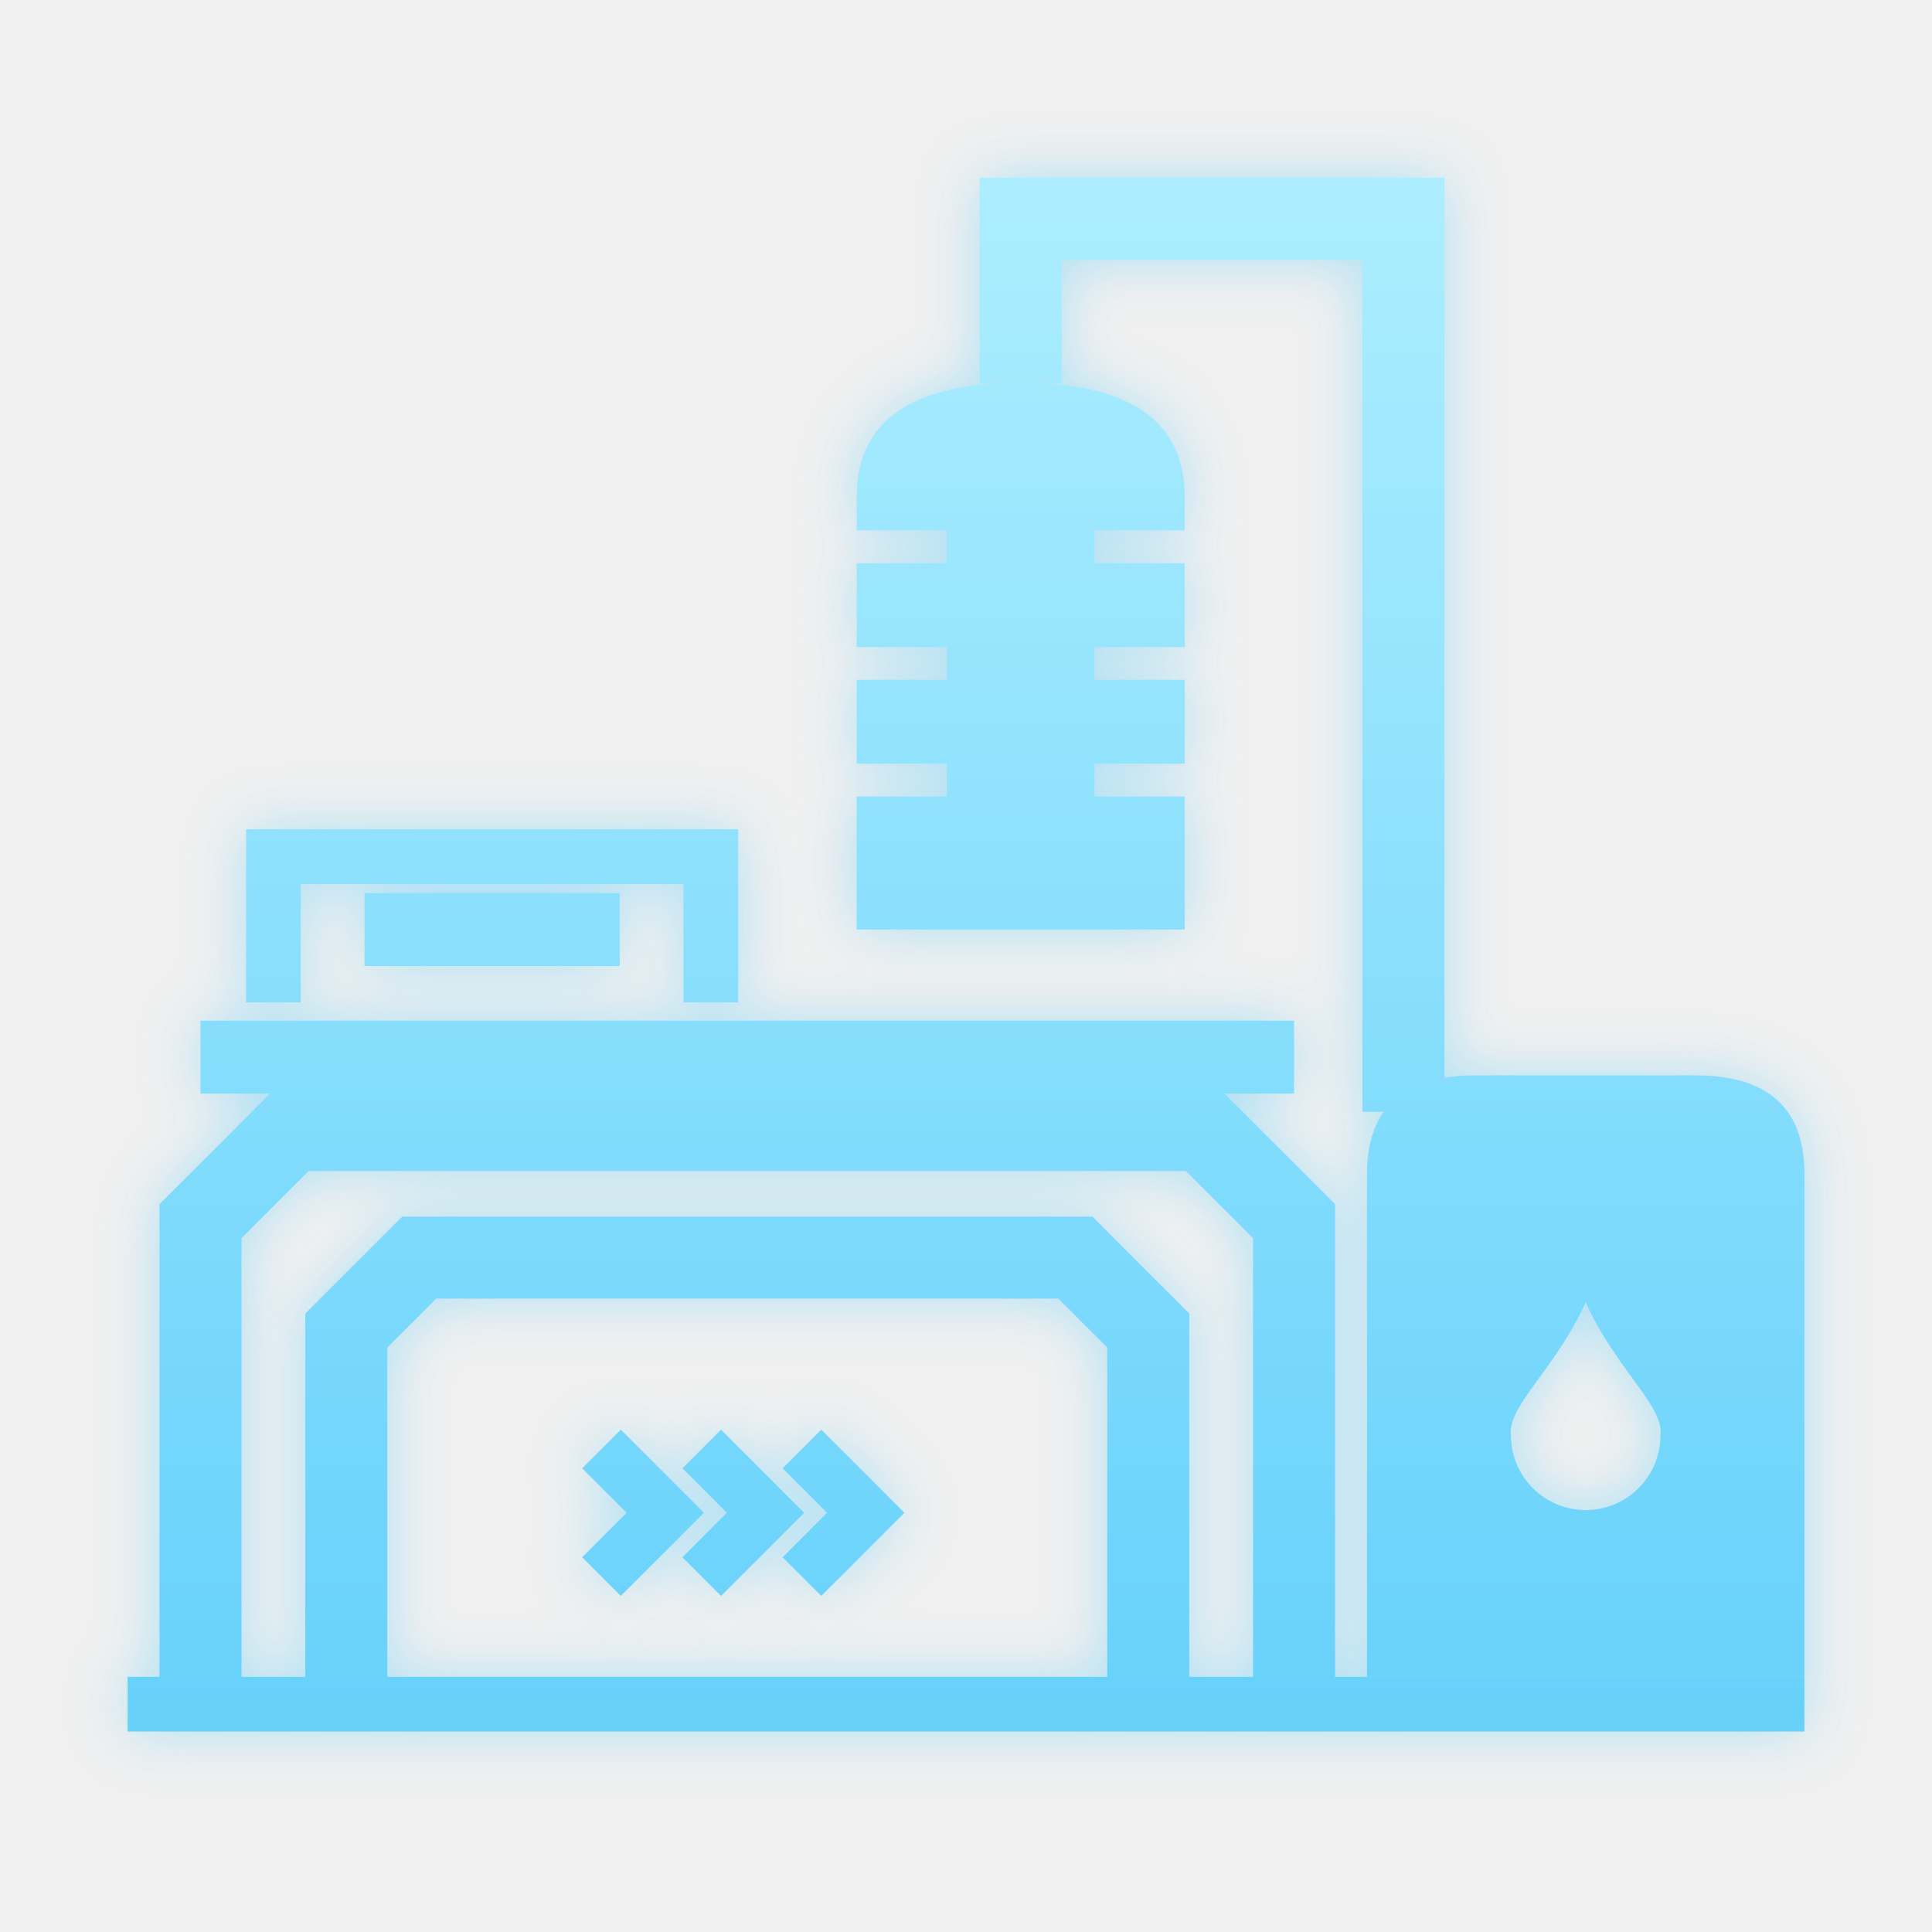
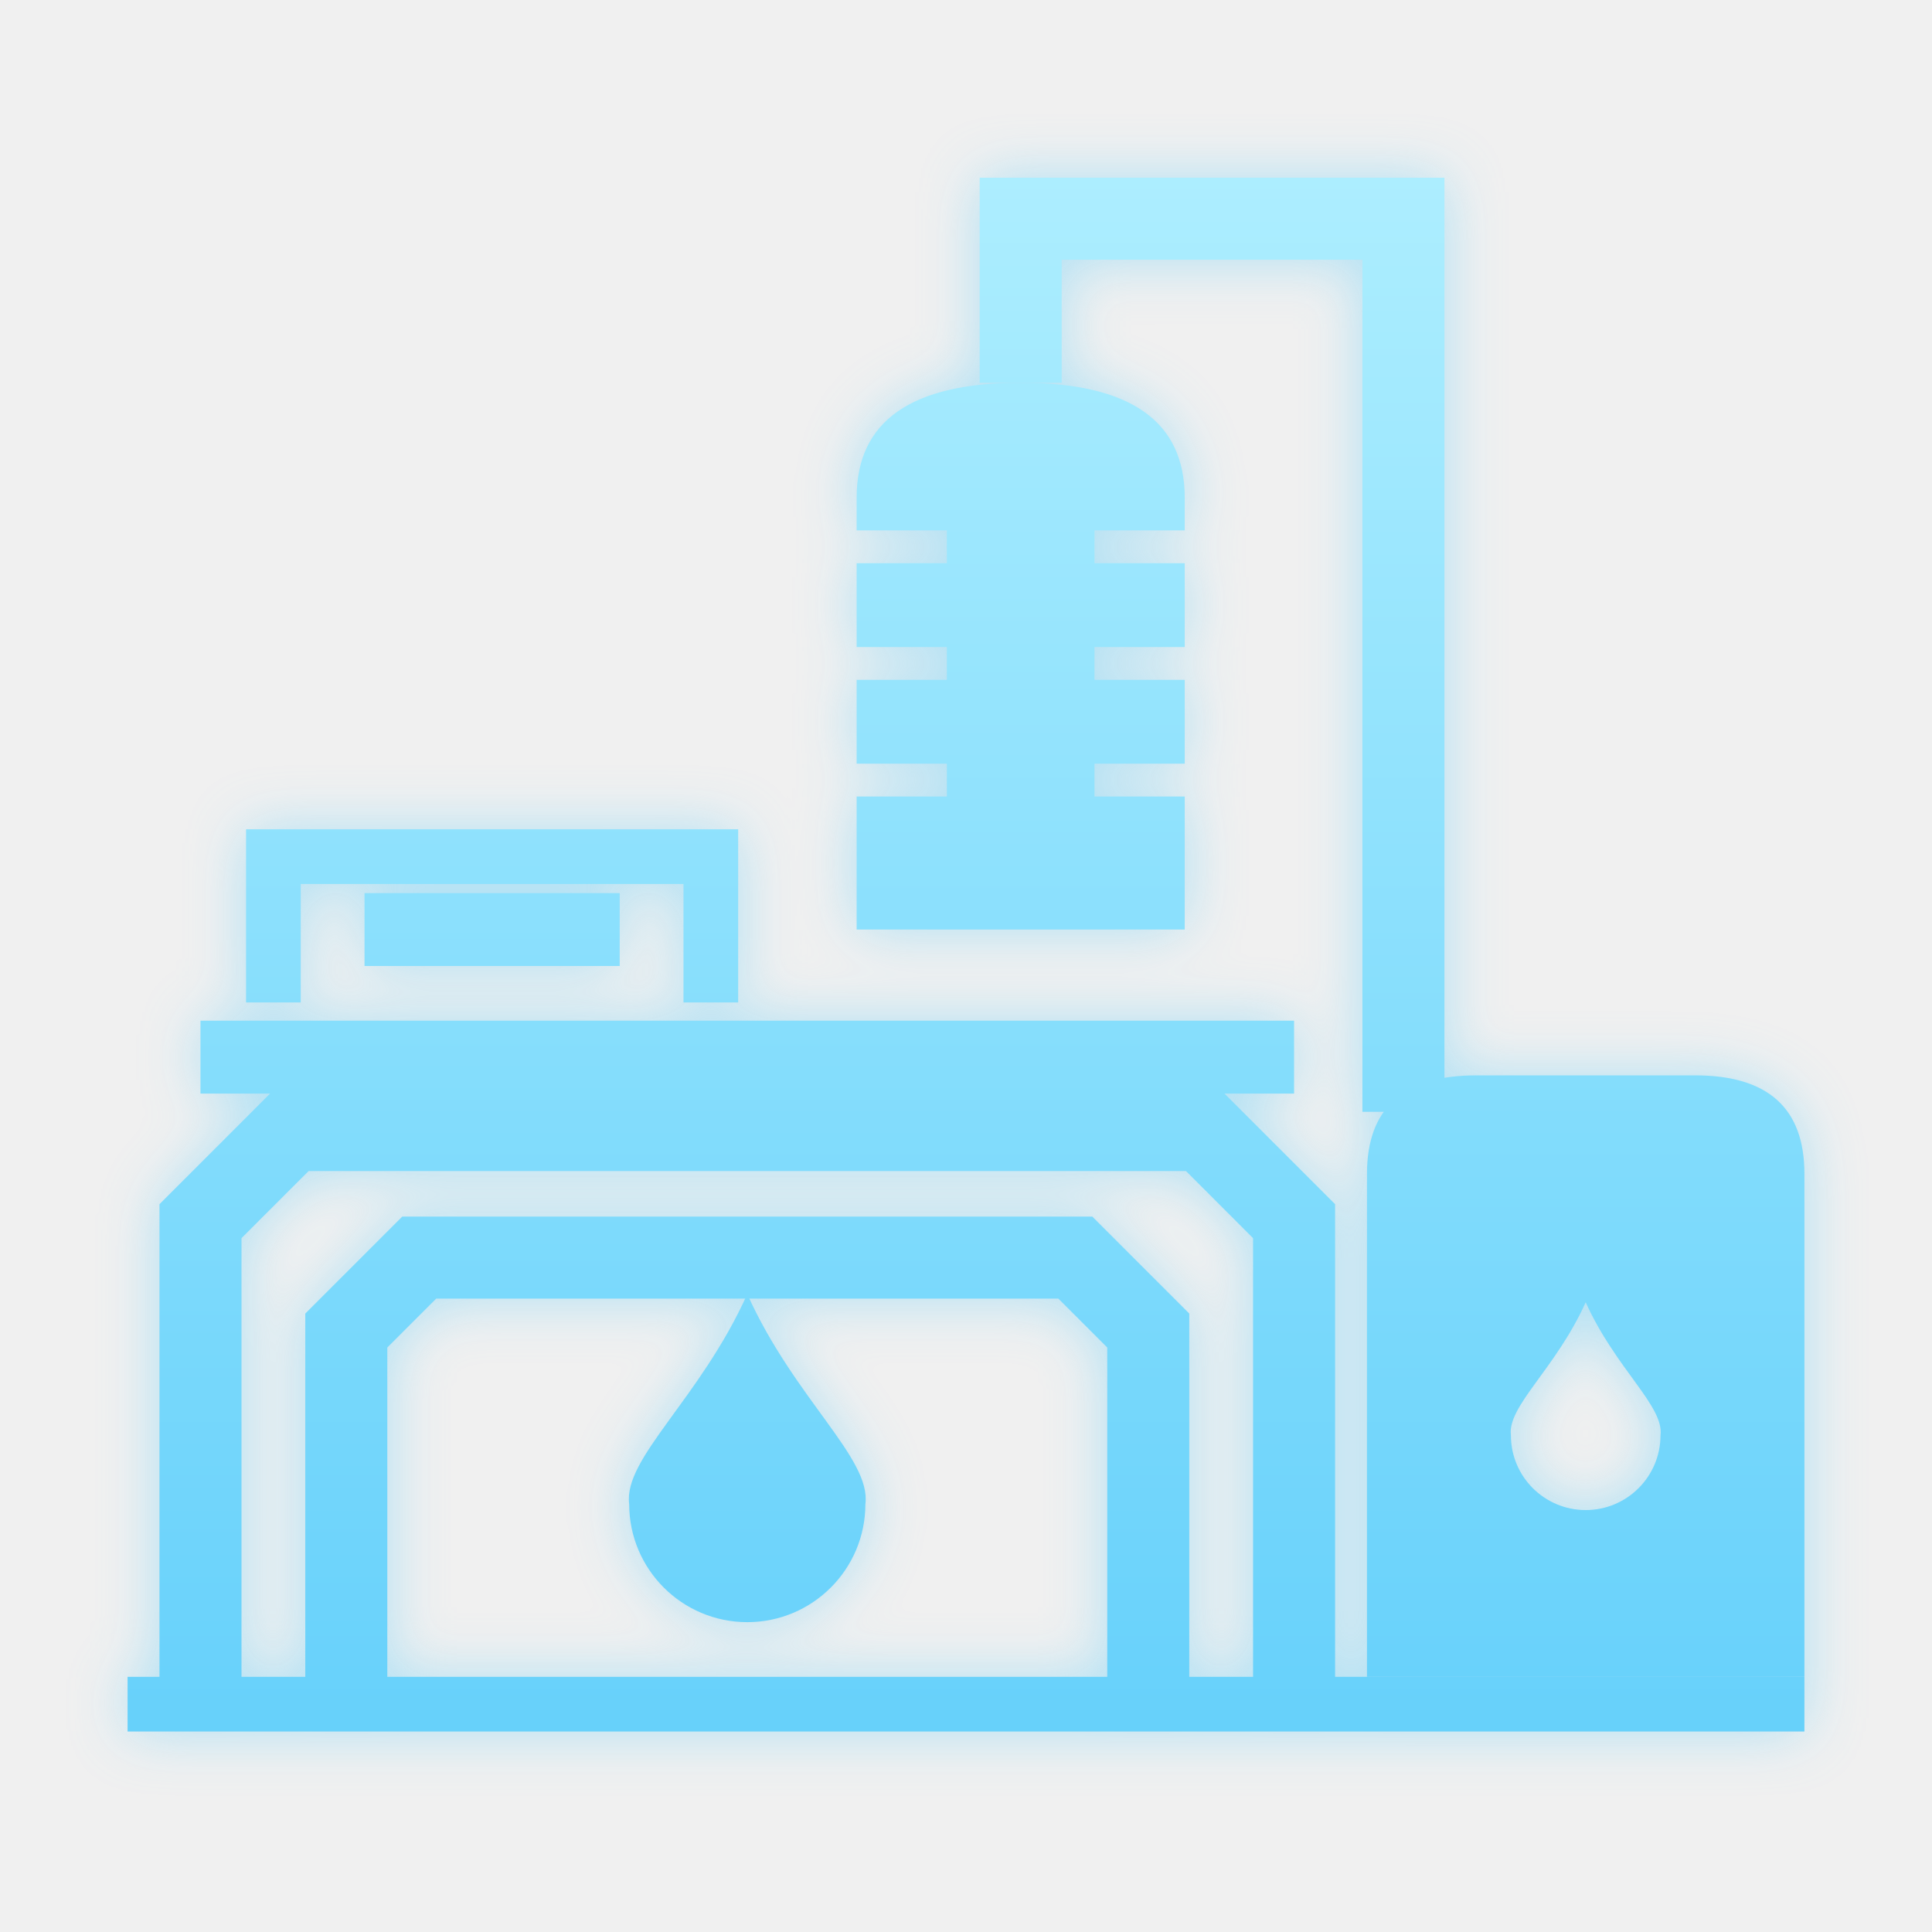
<svg xmlns="http://www.w3.org/2000/svg" viewBox="-3 -3 106 106" width="512" height="512">
  <defs>
    <linearGradient id="g" x1="0" y1="0" x2="0" y2="100" gradientUnits="userSpaceOnUse">
      <stop offset="0" stop-color="#B2F0FF" />
      <stop offset="1" stop-color="#60CEFA" />
    </linearGradient>
    <mask id="m" maskUnits="userSpaceOnUse" x="-3" y="-3" width="106" height="106">
      <rect x="8" y="53" width="60" height="4" rx="0.0" fill="white" />
      <polyline points="8,90 8,64 13,59 63,59 68,64 68,90" fill="none" stroke="white" stroke-width="4.5" stroke-linejoin="miter" stroke-linecap="butt" stroke-miterlimit="6" />
      <polyline points="16,90 16,70 20,66 56,66 60,70 60,90" fill="none" stroke="white" stroke-width="4.5" stroke-linejoin="miter" stroke-linecap="butt" stroke-miterlimit="6" />
-       <polyline points="30.0,76.5 33.5,80 30.0,83.5" fill="none" stroke="white" stroke-width="3.0" stroke-linejoin="miter" stroke-linecap="butt" stroke-miterlimit="6" />
-       <polyline points="35.5,76.5 39.0,80 35.5,83.5" fill="none" stroke="white" stroke-width="3.0" stroke-linejoin="miter" stroke-linecap="butt" stroke-miterlimit="6" />
-       <polyline points="41.0,76.5 44.5,80 41.0,83.5" fill="none" stroke="white" stroke-width="3.0" stroke-linejoin="miter" stroke-linecap="butt" stroke-miterlimit="6" />
+       <path d="M38,68.0 C40.592,73.76 44.804,77 44.48,79.52 A6.48,6.48 0 1 1 31.52,79.52 C31.196,77 35.408,73.76 38,68.0 Z" fill="white" />
      <rect x="4" y="89" width="92" height="3" rx="0.0" fill="white" />
      <polyline points="12,52 12,44 36,44 36,52" fill="none" stroke="white" stroke-width="3.0" stroke-linejoin="miter" stroke-linecap="butt" stroke-miterlimit="6" />
      <rect x="17" y="46" width="14" height="4" rx="0.0" fill="white" />
      <path d="M44,48 L44,24.3 Q44,18 53.0,18 Q62,18 62,24.3 L62,48 Z" fill="white" />
      <rect x="43.5" y="26.1" width="5.45" height="1.8" rx="0.0" fill="black" />
      <rect x="57.05" y="26.1" width="5.45" height="1.8" rx="0.0" fill="black" />
      <rect x="43.5" y="32.5" width="5.45" height="1.8" rx="0.0" fill="black" />
      <rect x="57.05" y="32.5" width="5.45" height="1.8" rx="0.0" fill="black" />
      <rect x="43.5" y="38.9" width="5.45" height="1.8" rx="0.0" fill="black" />
      <rect x="57.05" y="38.9" width="5.45" height="1.8" rx="0.0" fill="black" />
      <polyline points="53,18 53,9 74,9 74,58" fill="none" stroke="white" stroke-width="4.5" stroke-linejoin="miter" stroke-linecap="butt" stroke-miterlimit="6" />
      <path d="M72,89 L72,61.4 Q72,56 78.0,56 L90.0,56 Q96,56 96,61.4 L96,89 Z" fill="white" />
      <path d="M84.0,68.45 C85.642,72.098 88.309,74.15 88.104,75.746 A4.104,4.104 0 1 1 79.896,75.746 C79.691,74.15 82.358,72.098 84.0,68.45 Z" fill="black" />
    </mask>
    <filter id="glow" x="-10%" y="-10%" width="120%" height="120%">
      <feGaussianBlur stdDeviation="1.6" />
    </filter>
  </defs>
  <g filter="url(#glow)" opacity="0.45">
    <rect x="-3" y="-3" width="106" height="106" fill="#60CEFA" mask="url(#m)" />
  </g>
  <rect x="-3" y="-3" width="106" height="106" fill="url(#g)" mask="url(#m)" />
</svg>
